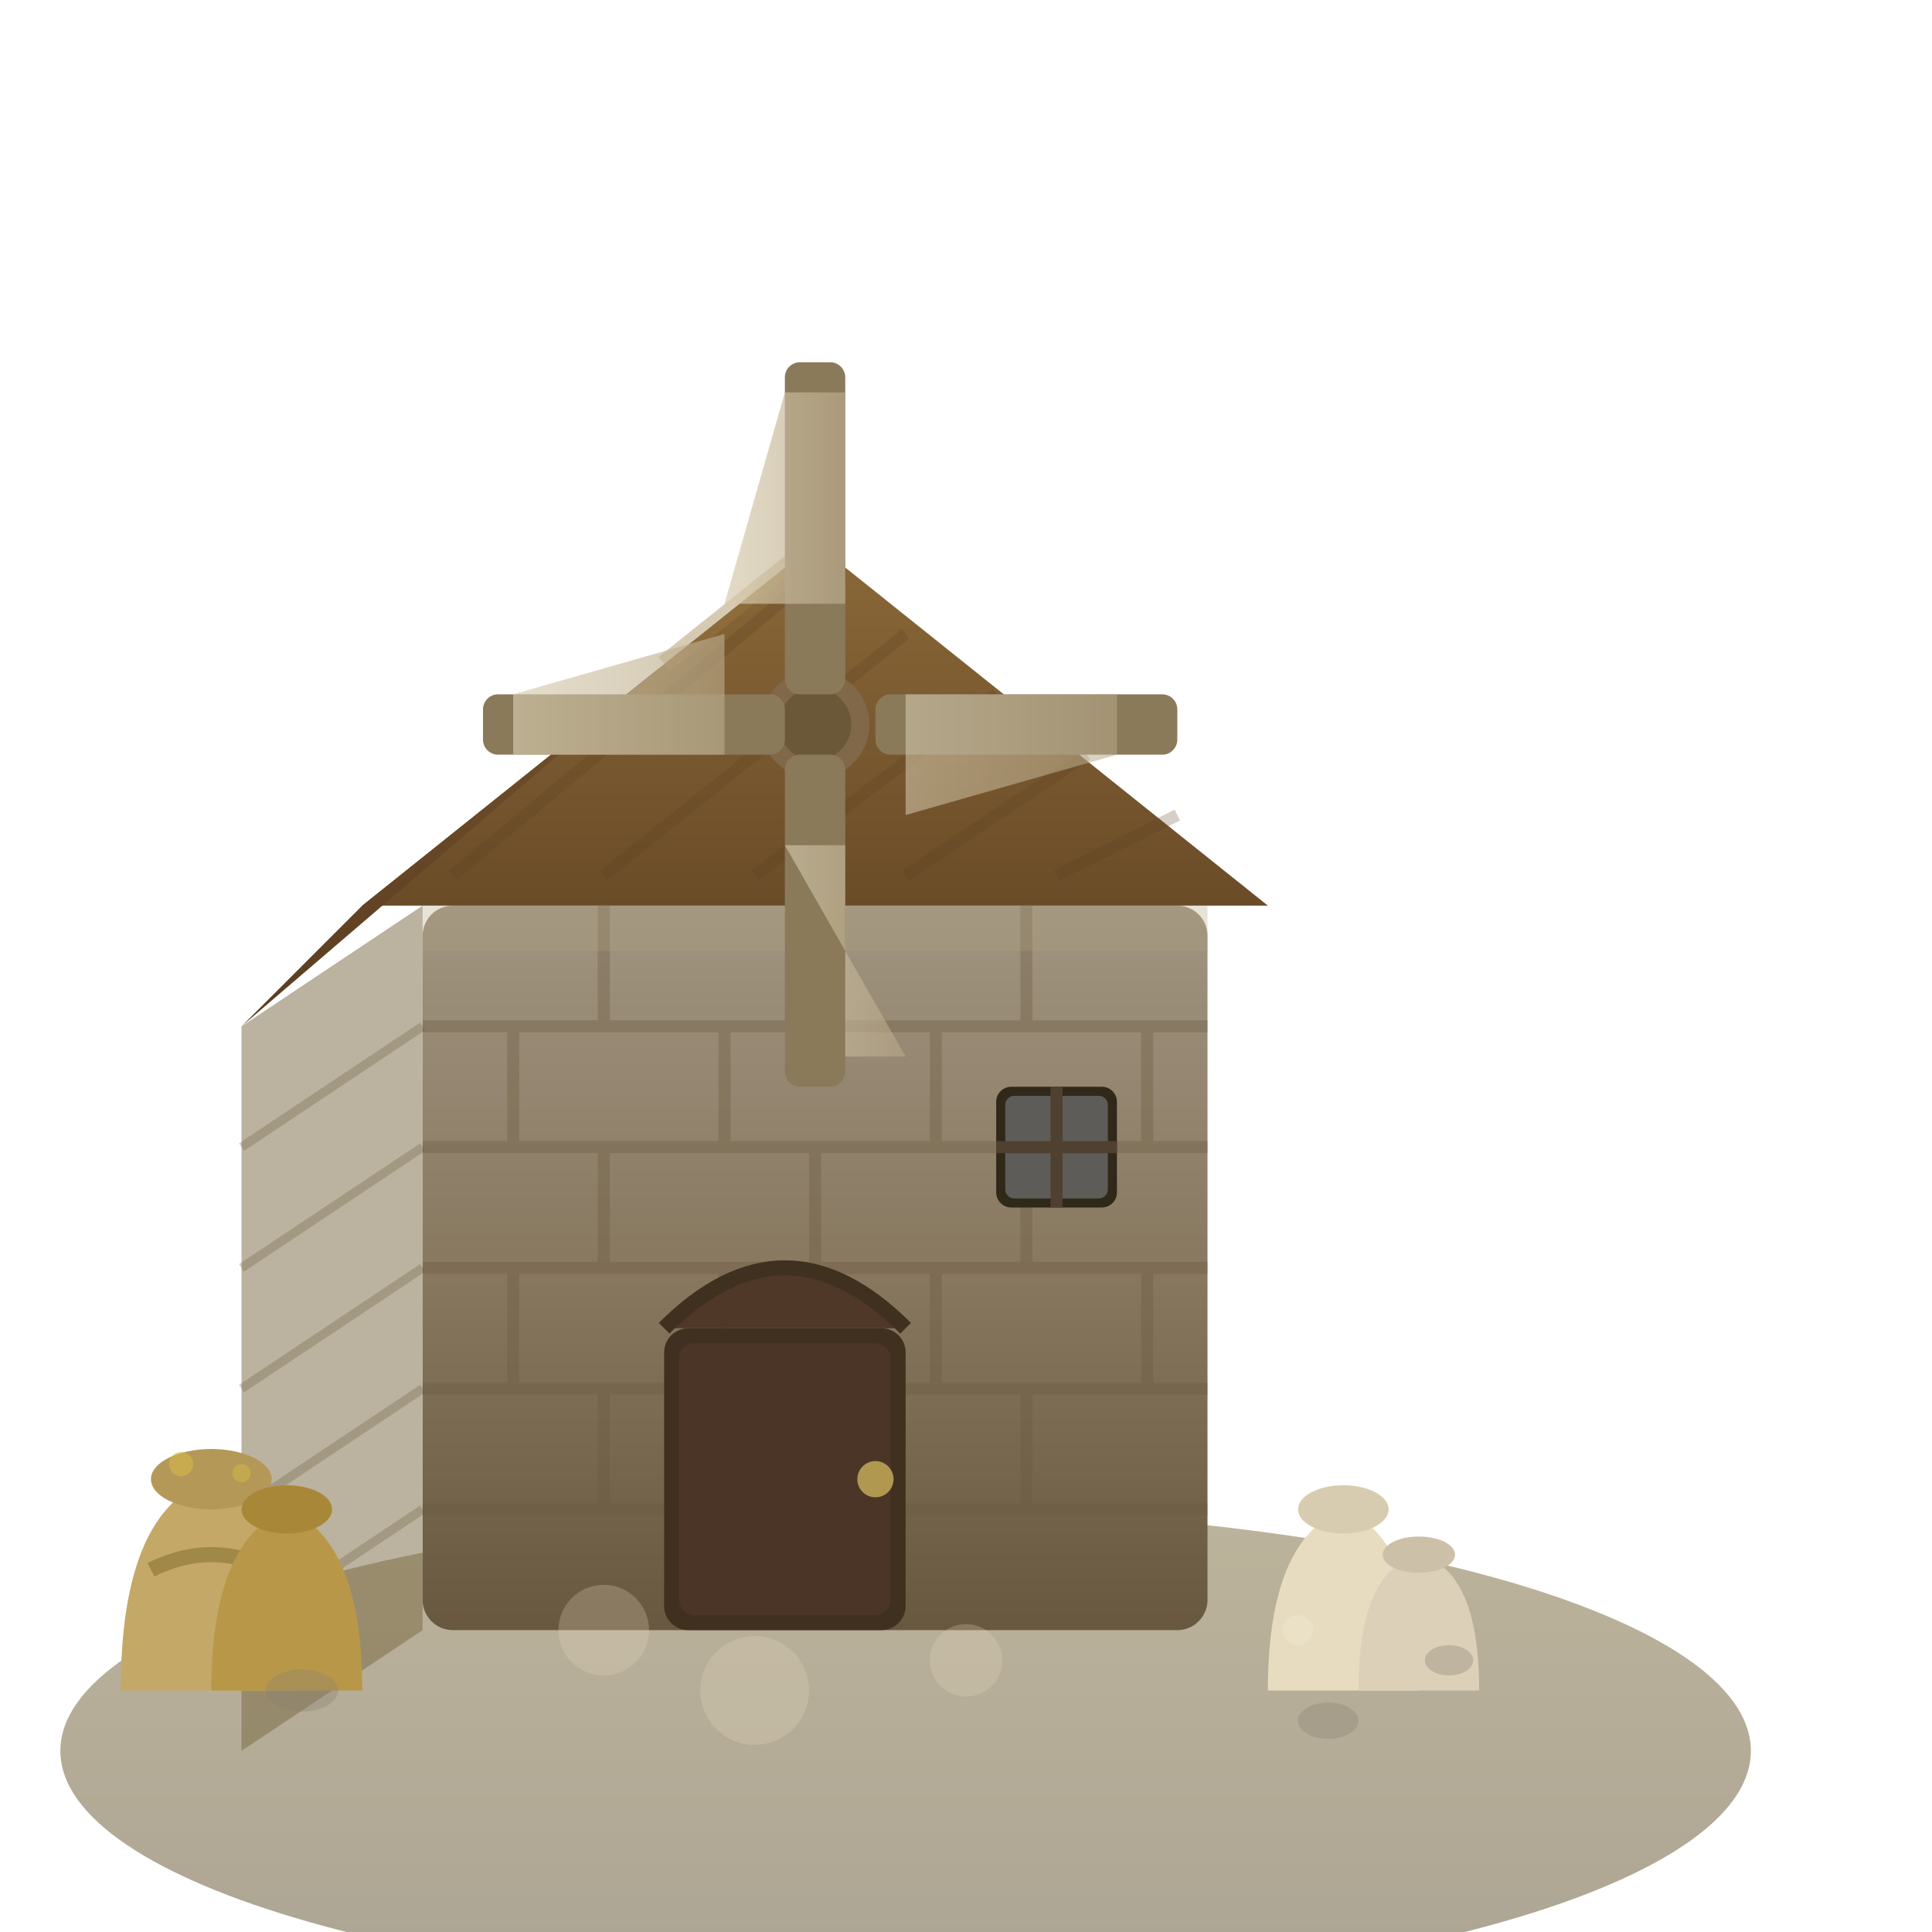
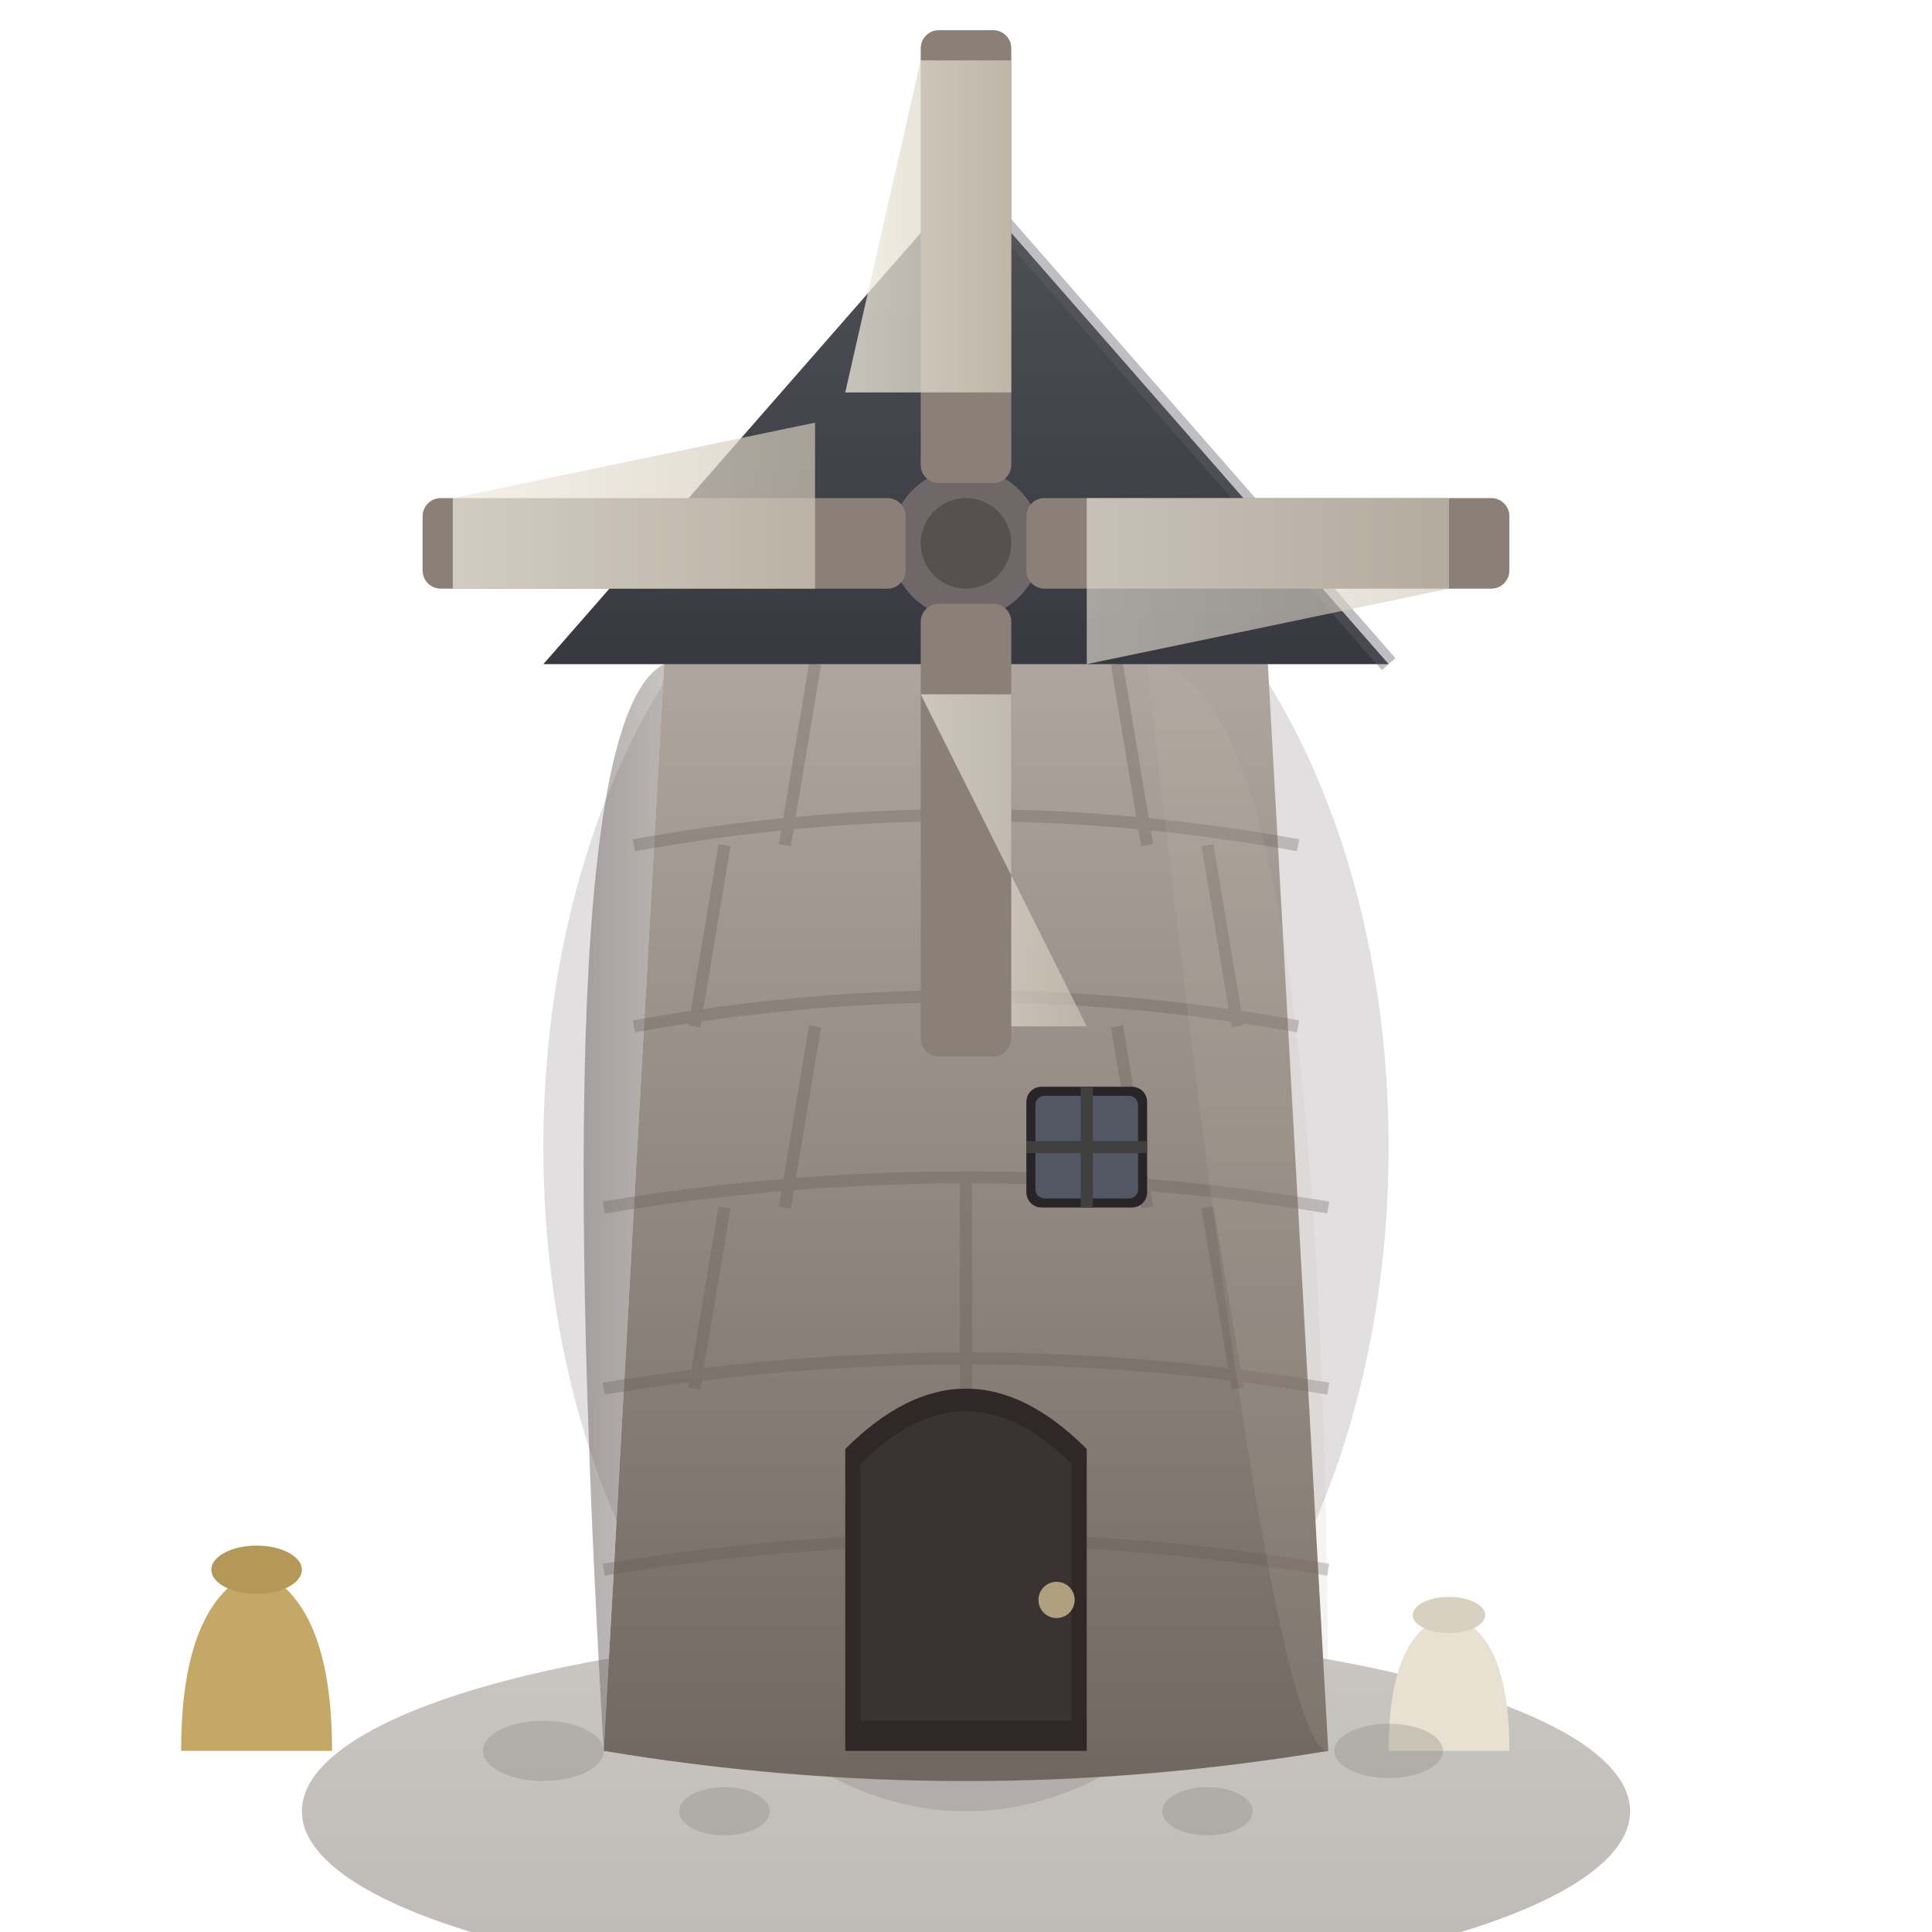
<svg xmlns="http://www.w3.org/2000/svg" viewBox="0 0 64 64">
  <defs>
    <linearGradient id="sw" x1="0" y1="0" x2="0" y2="1">
-       <stop offset="0" stop-color="#a09480" />
-       <stop offset=".5" stop-color="#887860" />
-       <stop offset="1" stop-color="#685840" />
+       <stop offset="0" stop-color="#b0a8a0" />
+       <stop offset=".5" stop-color="#908880" />
+       <stop offset="1" stop-color="#706860" />
    </linearGradient>
-     <linearGradient id="rf" x1="0" y1="0" x2="0" y2="1">
-       <stop offset="0" stop-color="#8a6838" />
-       <stop offset="1" stop-color="#6a4c28" />
+     <linearGradient id="ts" x1="0" y1="0" x2="1" y2="0">
+       <stop offset="0" stop-color="#686060" />
+       <stop offset="1" stop-color="#908880" />
    </linearGradient>
-     <linearGradient id="rs" x1="0" y1="0" x2="0" y2="1">
-       <stop offset="0" stop-color="#7a5830" />
-       <stop offset="1" stop-color="#5a3c20" />
+     <linearGradient id="cap" x1="0" y1="0" x2="0" y2="1">
+       <stop offset="0" stop-color="#505058" />
+       <stop offset="1" stop-color="#383840" />
+     </linearGradient>
+     <linearGradient id="sl" x1="0" y1="0" x2="1" y2="0">
+       <stop offset="0" stop-color="#f0ece0" />
+       <stop offset="1" stop-color="#d0c8b8" />
    </linearGradient>
    <linearGradient id="gd" x1="0" y1="0" x2="0" y2="1">
-       <stop offset="0" stop-color="#7a6838" />
-       <stop offset="1" stop-color="#5a4a28" />
-     </linearGradient>
-     <linearGradient id="sl" x1="0" y1="0" x2="1" y2="0">
-       <stop offset="0" stop-color="#d8ccb0" />
-       <stop offset="1" stop-color="#b8a888" />
+       <stop offset="0" stop-color="#7a7268" />
+       <stop offset="1" stop-color="#5a5248" />
    </linearGradient>
  </defs>
-   <ellipse cx="30" cy="58" rx="28" ry="8" fill="url(#gd)" opacity=".5" />
-   <rect x="14" y="30" width="26" height="24" rx="1" fill="url(#sw)" />
-   <g stroke="#6a5a40" stroke-width=".4" fill="none" opacity=".35">
-     <line x1="14" y1="34" x2="40" y2="34" />
-     <line x1="14" y1="38" x2="40" y2="38" />
-     <line x1="14" y1="42" x2="40" y2="42" />
-     <line x1="14" y1="46" x2="40" y2="46" />
-     <line x1="14" y1="50" x2="40" y2="50" />
-     <line x1="20" y1="30" x2="20" y2="34" />
-     <line x1="27" y1="30" x2="27" y2="34" />
-     <line x1="34" y1="30" x2="34" y2="34" />
-     <line x1="17" y1="34" x2="17" y2="38" />
-     <line x1="24" y1="34" x2="24" y2="38" />
-     <line x1="31" y1="34" x2="31" y2="38" />
-     <line x1="38" y1="34" x2="38" y2="38" />
-     <line x1="20" y1="38" x2="20" y2="42" />
-     <line x1="27" y1="38" x2="27" y2="42" />
-     <line x1="34" y1="38" x2="34" y2="42" />
-     <line x1="17" y1="42" x2="17" y2="46" />
-     <line x1="24" y1="42" x2="24" y2="46" />
-     <line x1="31" y1="42" x2="31" y2="46" />
-     <line x1="38" y1="42" x2="38" y2="46" />
-     <line x1="20" y1="46" x2="20" y2="50" />
-     <line x1="27" y1="46" x2="27" y2="50" />
-     <line x1="34" y1="46" x2="34" y2="50" />
+   <ellipse cx="32" cy="60" rx="22" ry="6" fill="url(#gd)" opacity=".4" />
+   <ellipse cx="32" cy="38" rx="14" ry="22" fill="#686060" opacity=".2" />
+   <path d="M20,58 L22,22 Q32,20 42,22 L44,58 Q32,60 20,58Z" fill="url(#sw)" />
+   <path d="M20,58 L22,22 Q18,24 20,58Z" fill="url(#ts)" opacity=".5" />
+   <g stroke="#605850" stroke-width=".4" fill="none" opacity=".3">
+     <path d="M21,28 Q32,26 43,28" />
+     <path d="M21,34 Q32,32 43,34" />
+     <path d="M20,40 Q32,38 44,40" />
+     <path d="M20,46 Q32,44 44,46" />
+     <path d="M20,52 Q32,50 44,52" />
+     <line x1="27" y1="22" x2="26" y2="28" />
+     <line x1="37" y1="22" x2="38" y2="28" />
+     <line x1="24" y1="28" x2="23" y2="34" />
+     <line x1="32" y1="27" x2="32" y2="34" />
+     <line x1="40" y1="28" x2="41" y2="34" />
+     <line x1="27" y1="34" x2="26" y2="40" />
+     <line x1="37" y1="34" x2="38" y2="40" />
+     <line x1="24" y1="40" x2="23" y2="46" />
+     <line x1="32" y1="39" x2="32" y2="46" />
+     <line x1="40" y1="40" x2="41" y2="46" />
  </g>
-   <rect x="14" y="30" width="26" height="1.5" fill="#b0a080" opacity=".3" />
-   <polygon points="14,30 8,34 8,58 14,54" fill="#786840" opacity=".5" />
-   <g stroke="#5a4a30" stroke-width=".3" fill="none" opacity=".25">
-     <line x1="8" y1="38" x2="14" y2="34" />
-     <line x1="8" y1="42" x2="14" y2="38" />
-     <line x1="8" y1="46" x2="14" y2="42" />
-     <line x1="8" y1="50" x2="14" y2="46" />
-     <line x1="8" y1="54" x2="14" y2="50" />
+   <path d="M38,22 Q44,22 44,58 Q42,58 38,22Z" fill="#c0b8b0" opacity=".15" />
+   <polygon points="32,6 18,22 46,22" fill="url(#cap)" />
+   <line x1="32" y1="6" x2="46" y2="22" stroke="#60606a" stroke-width=".6" opacity=".4" />
+   <g class="mill-sails">
+     <circle cx="32" cy="18" r="2.5" fill="#706868" />
+     <circle cx="32" cy="18" r="1.5" fill="#585050" />
+     <rect x="30.5" y="1" width="3" height="15" rx=".6" fill="#8a8078" />
+     <polygon points="30.5,2 33.5,2 33.5,13 28,13" fill="url(#sl)" opacity=".75" />
+     <rect x="30.5" y="20" width="3" height="15" rx=".6" fill="#8a8078" />
+     <polygon points="30.5,23 33.5,23 33.5,34 36,34" fill="url(#sl)" opacity=".65" />
+     <rect x="14" y="16.5" width="16" height="3" rx=".6" fill="#8a8078" />
+     <polygon points="15,16.5 15,19.5 27,19.5 27,14" fill="url(#sl)" opacity=".7" />
+     <rect x="34" y="16.5" width="16" height="3" rx=".6" fill="#8a8078" />
+     <polygon points="36,16.5 36,22 48,19.5 48,16.5" fill="url(#sl)" opacity=".6" />
  </g>
-   <polygon points="12,30 27,18 42,30" fill="url(#rf)" />
-   <polygon points="12,30 8,34 22,22 27,18" fill="url(#rs)" />
-   <line x1="27" y1="18" x2="22" y2="22" stroke="#9a7a40" stroke-width=".6" opacity=".4" />
-   <g stroke="#5a4020" stroke-width=".4" opacity=".25">
-     <line x1="15" y1="29" x2="27" y2="19" />
-     <line x1="20" y1="29" x2="30" y2="21" />
-     <line x1="25" y1="29" x2="33" y2="23" />
-     <line x1="30" y1="29" x2="36" y2="25" />
-     <line x1="35" y1="29" x2="39" y2="27" />
+   <path d="M28,58 L28,48 Q32,44 36,48 L36,58Z" fill="#302828" />
+   <path d="M28.5,57 L28.5,48.5 Q32,45 35.5,48.5 L35.5,57Z" fill="#403838" opacity=".7" />
+   <circle cx="35" cy="53" r=".6" fill="#b0a080" />
+   <rect x="34" y="36" width="4" height="4" rx=".5" fill="#282428" />
+   <rect x="34.3" y="36.3" width="3.4" height="3.4" rx=".3" fill="#a0b8d0" opacity=".35" />
+   <line x1="36" y1="36" x2="36" y2="40" stroke="#404040" stroke-width=".4" />
+   <line x1="34" y1="38" x2="38" y2="38" stroke="#404040" stroke-width=".4" />
+   <g transform="translate(6,50)">
+     <path d="M0 8 Q0 3 2.5 2 Q5 3 5 8Z" fill="#c4a868" />
+     <ellipse cx="2.5" cy="2" rx="1.5" ry=".8" fill="#b49858" />
  </g>
-   <rect x="22" y="44" width="8" height="10" rx=".8" fill="#403020" />
-   <rect x="22.5" y="44.5" width="7" height="9" rx=".5" fill="#503828" opacity=".7" />
-   <path d="M22 44 Q26 40 30 44" fill="#503828" stroke="#403020" stroke-width=".5" />
-   <circle cx="29" cy="49" r=".6" fill="#b09850" />
-   <rect x="33" y="36" width="4" height="4" rx=".5" fill="#302818" />
-   <rect x="33.3" y="36.3" width="3.4" height="3.4" rx=".3" fill="#c8d8f0" opacity=".3" />
-   <line x1="35" y1="36" x2="35" y2="40" stroke="#504030" stroke-width=".4" />
-   <line x1="33" y1="38" x2="37" y2="38" stroke="#504030" stroke-width=".4" />
-   <g class="mill-sails">
-     <circle cx="27" cy="24" r="1.8" fill="#806848" />
-     <circle cx="27" cy="24" r="1.2" fill="#6a5838" />
-     <rect x="26" y="12" width="2" height="11" rx=".5" fill="#8a7a5a" />
-     <polygon points="26,13 28,13 28,20 24,20" fill="url(#sl)" opacity=".7" />
-     <rect x="26" y="25" width="2" height="11" rx=".5" fill="#8a7a5a" />
-     <polygon points="26,28 28,28 28,35 30,35" fill="url(#sl)" opacity=".6" />
-     <rect x="16" y="23" width="10" height="2" rx=".5" fill="#8a7a5a" />
-     <polygon points="17,23 17,25 24,25 24,21" fill="url(#sl)" opacity=".65" />
-     <rect x="29" y="23" width="10" height="2" rx=".5" fill="#8a7a5a" />
-     <polygon points="30,23 30,27 37,25 37,23" fill="url(#sl)" opacity=".55" />
+   <g transform="translate(46,52)">
+     <path d="M0 6 Q0 2 2 1.5 Q4 2 4 6Z" fill="#e8e0d0" />
+     <ellipse cx="2" cy="1.5" rx="1.2" ry=".6" fill="#d8d0c0" />
  </g>
-   <g transform="translate(4,46)">
-     <path d="M0 10 Q0 4 3 3 Q6 4 6 10Z" fill="#c4a868" />
-     <path d="M1 6 Q3 5 5 6" stroke="#a08848" stroke-width=".5" fill="none" />
-     <ellipse cx="3" cy="3" rx="2" ry="1" fill="#b49858" />
-     <circle cx="2" cy="2.5" r=".4" fill="#d4b848" opacity=".6" />
-     <circle cx="4" cy="2.8" r=".3" fill="#d4b848" opacity=".5" />
-   </g>
-   <g transform="translate(7,48)">
-     <path d="M0 8 Q0 3 2.5 2 Q5 3 5 8Z" fill="#b89848" />
-     <ellipse cx="2.5" cy="2" rx="1.5" ry=".8" fill="#a88838" />
-   </g>
-   <g transform="translate(42,48)">
-     <path d="M0 8 Q0 3 2.5 2 Q5 3 5 8Z" fill="#e8dcc0" />
-     <ellipse cx="2.5" cy="2" rx="1.5" ry=".8" fill="#d8ccb0" />
-     <circle cx="1" cy="6" r=".5" fill="#f0e8d0" opacity=".4" />
-   </g>
-   <g transform="translate(45,50)">
-     <path d="M0 6 Q0 2 2 1.5 Q4 2 4 6Z" fill="#dcd0b8" />
-     <ellipse cx="2" cy="1.5" rx="1.2" ry=".6" fill="#ccc0a8" />
-   </g>
-   <g fill="#e8dcc0" opacity=".25">
-     <circle cx="20" cy="54" r="1.5" />
-     <circle cx="32" cy="55" r="1.2" />
-     <circle cx="25" cy="56" r="1.8" />
-   </g>
-   <g fill="#8a8070" opacity=".35">
-     <ellipse cx="10" cy="56" rx="1.2" ry=".7" />
-     <ellipse cx="44" cy="57" rx="1" ry=".6" />
-     <ellipse cx="48" cy="55" rx=".8" ry=".5" />
+   <g fill="#808078" opacity=".3">
+     <ellipse cx="18" cy="58" rx="2" ry="1" />
+     <ellipse cx="46" cy="58" rx="1.8" ry=".9" />
+     <ellipse cx="24" cy="60" rx="1.5" ry=".8" />
+     <ellipse cx="40" cy="60" rx="1.5" ry=".8" />
  </g>
</svg>
